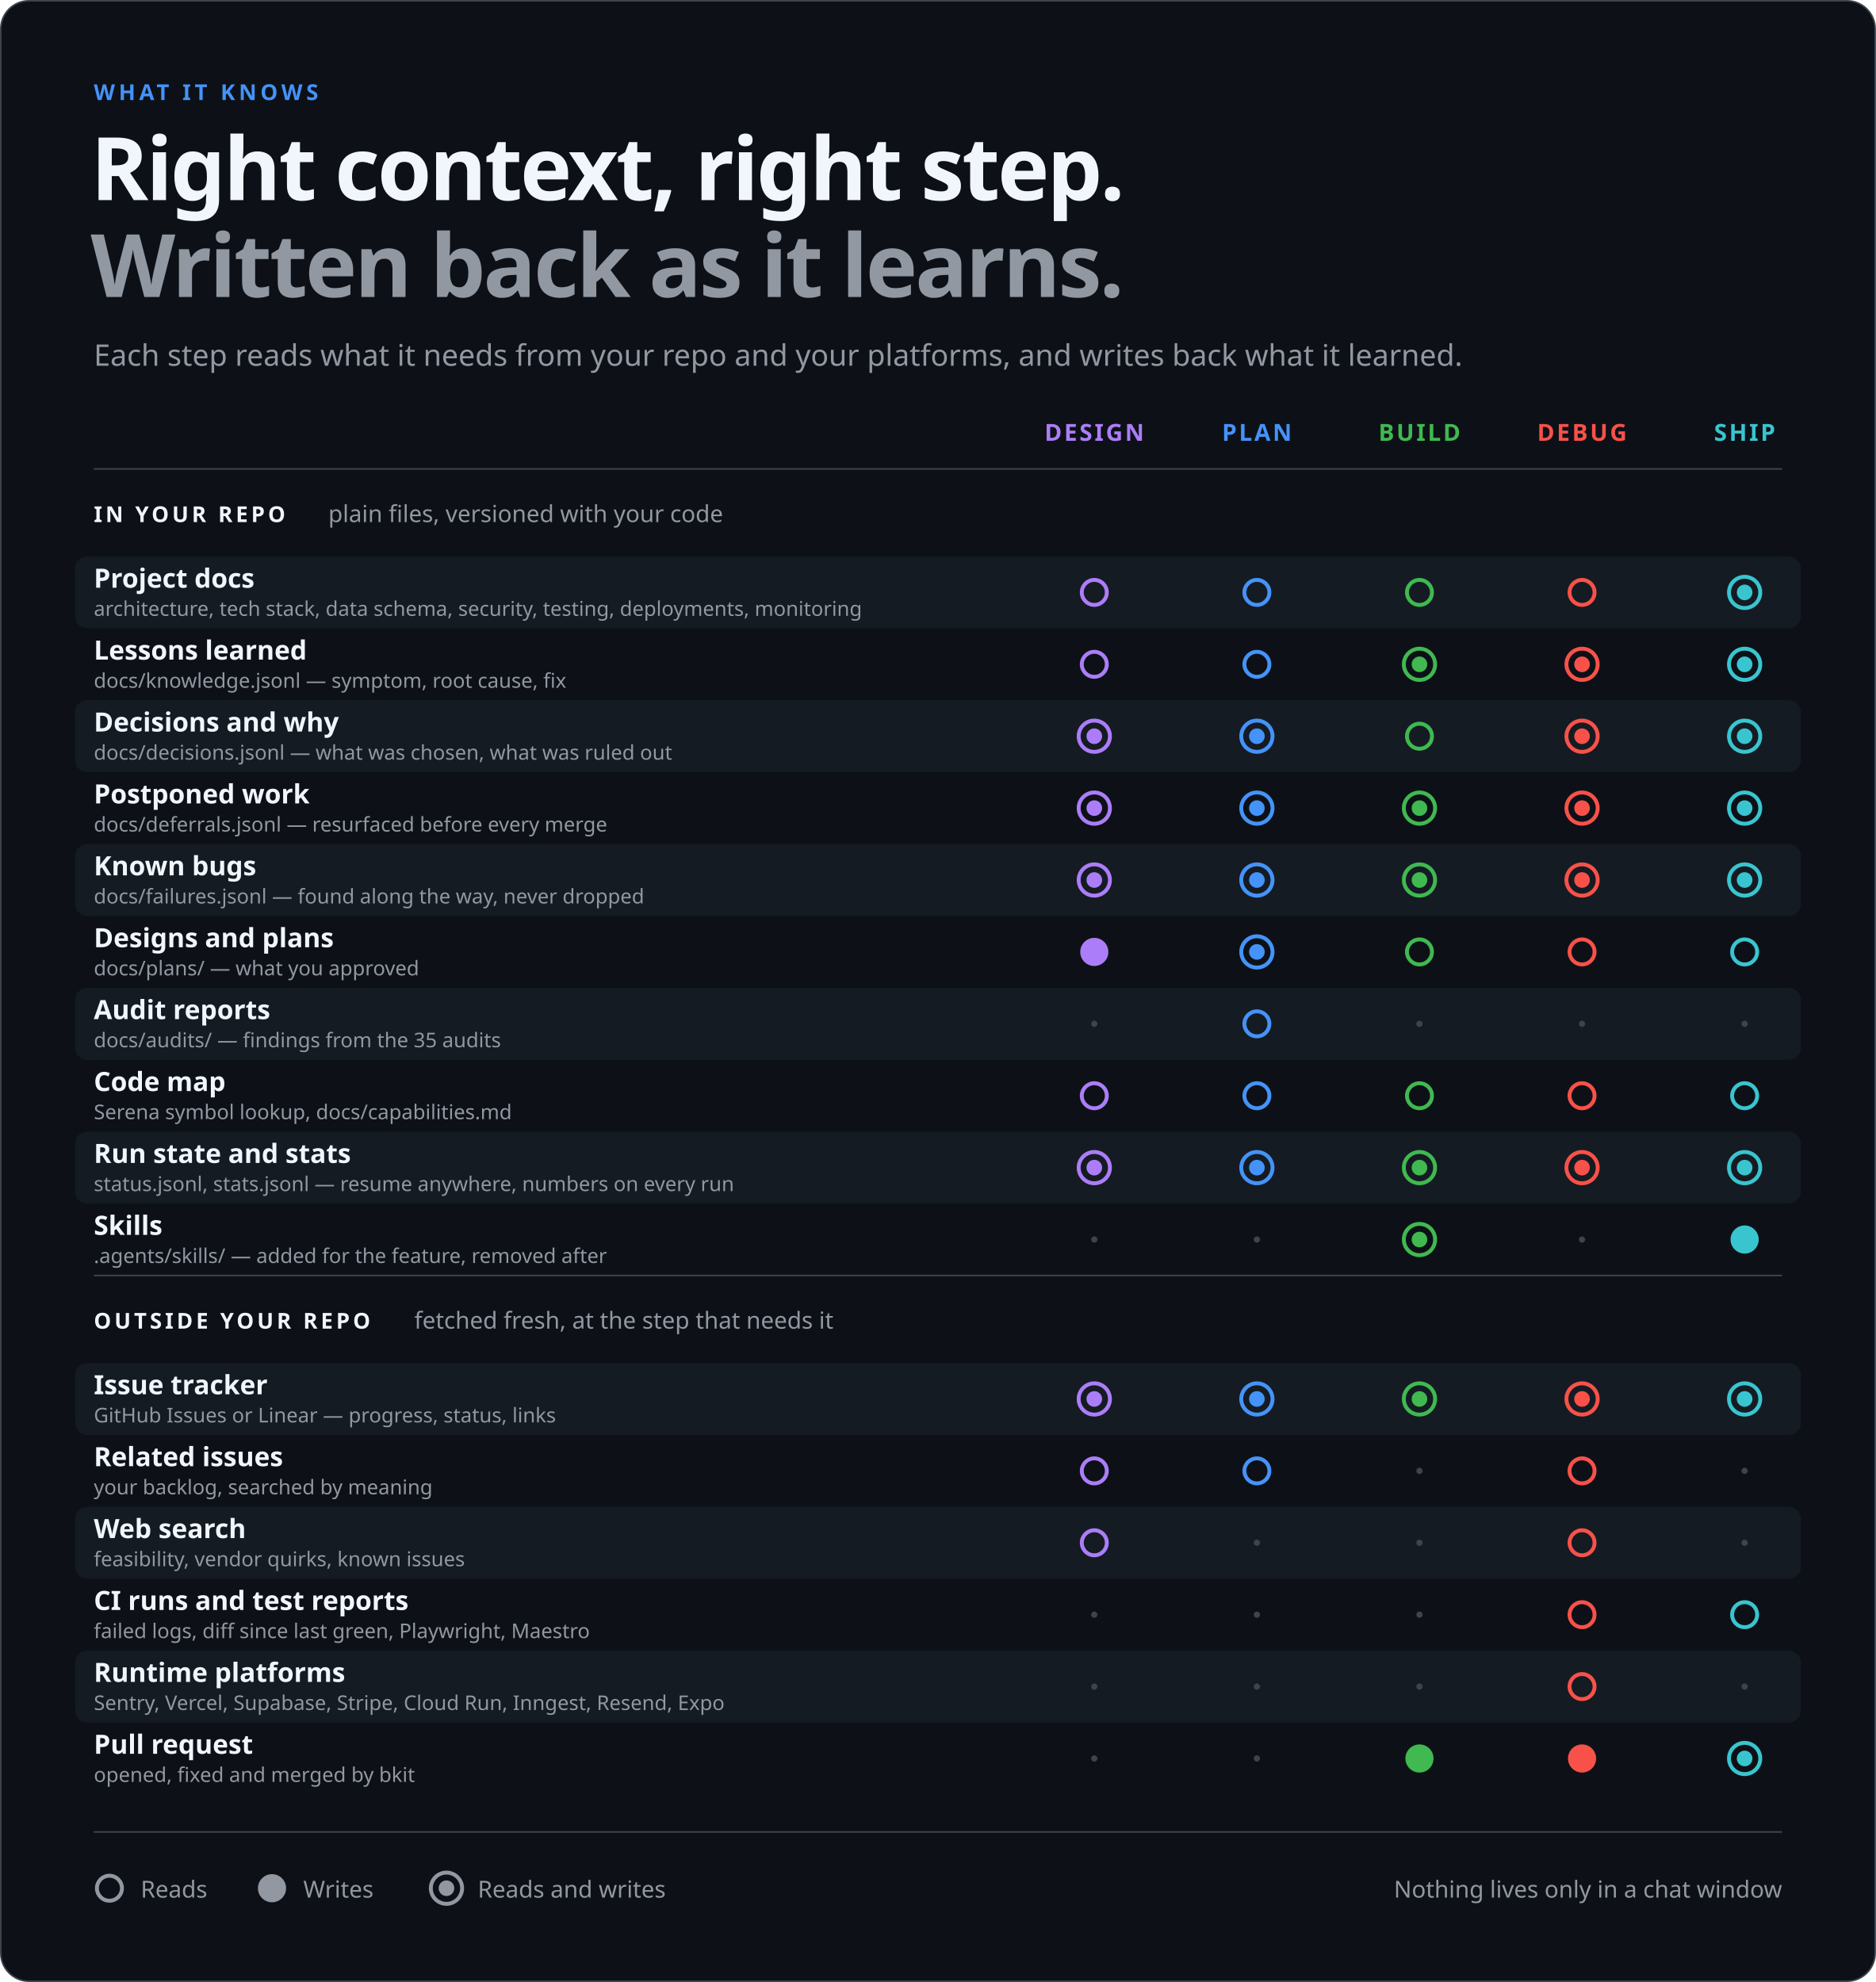
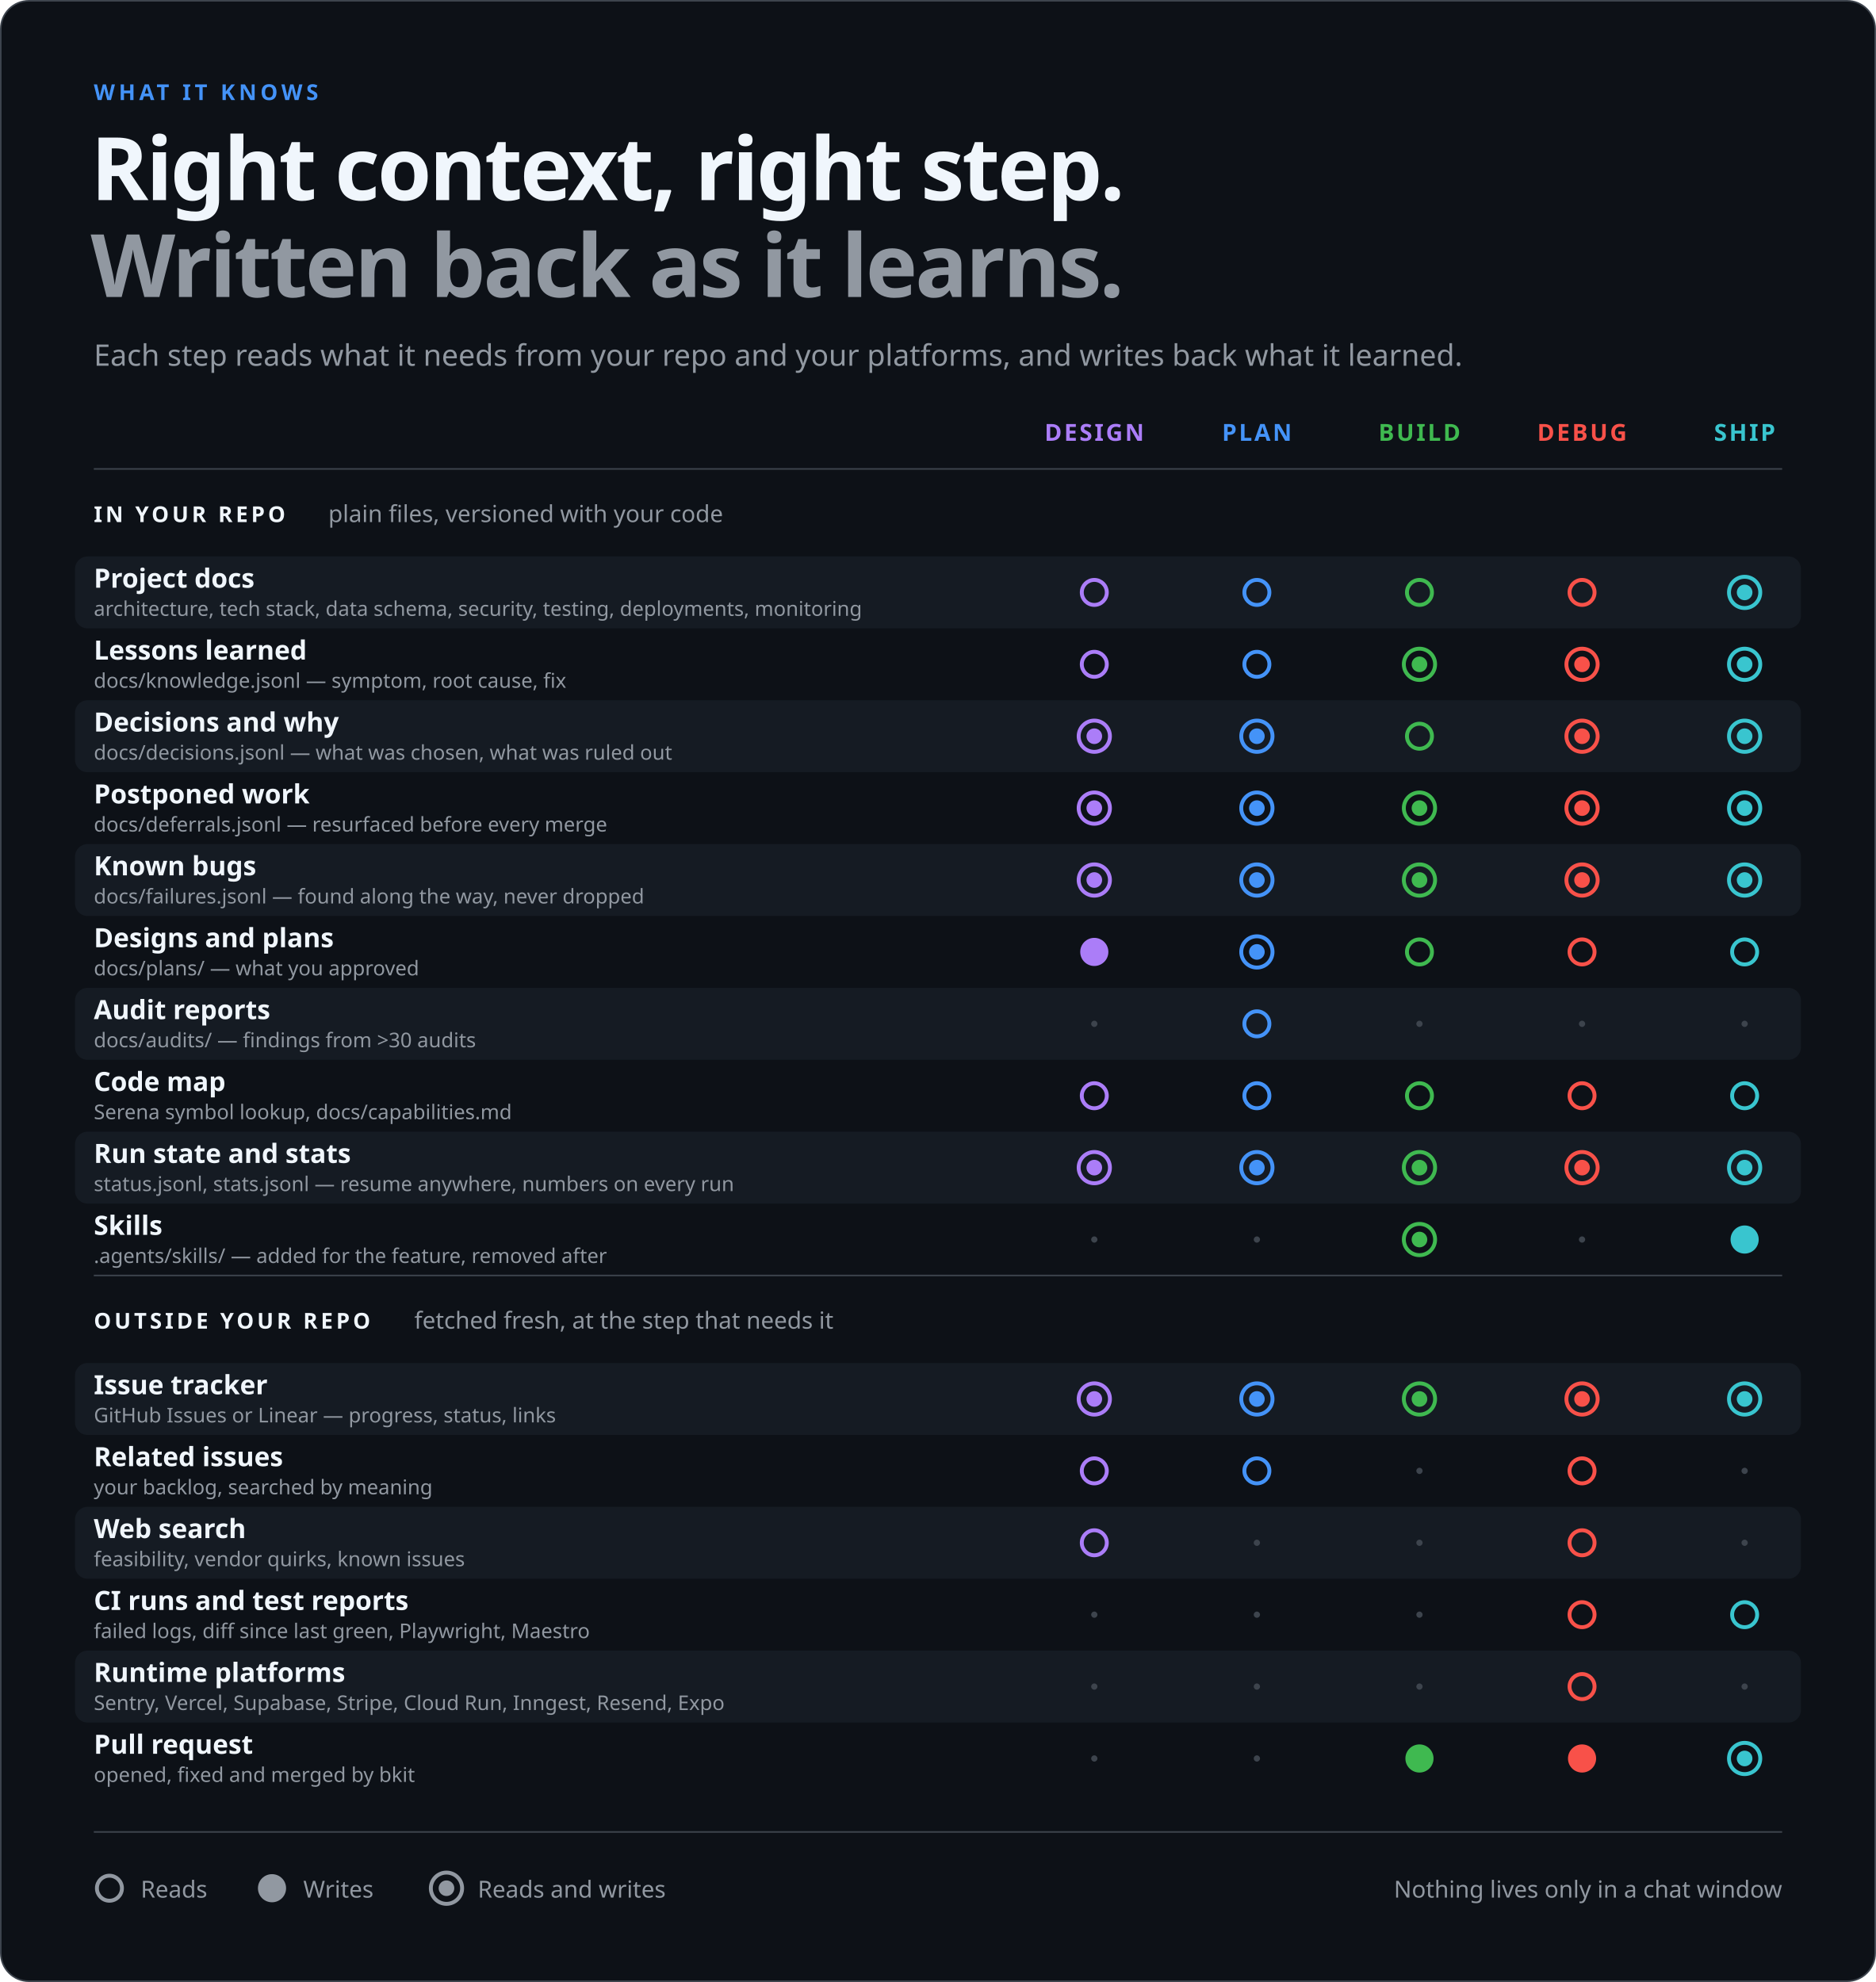
<svg xmlns="http://www.w3.org/2000/svg" width="1200" height="1268" viewBox="0 0 1200 1268" role="img" aria-label="What it knows: right context, right step, written back as it learns. In your repo, bkit reads project docs at every step and updates them at ship; reads and writes lessons, decisions, postponed work and known bugs; writes designs and plans that later steps read; reads audit reports at plan and a code map at every step; keeps run state and stats at every step; adds skills at build and removes them at ship. Outside your repo, it reads and updates the GitHub or Linear issue at every step, searches related issues at design, plan and debug, searches the web at design and debug, reads CI runs and test reports at debug and ship, reads runtime platforms such as Sentry, Vercel, Supabase and Stripe at debug, and opens, fixes and merges the pull request.">
  <rect x="0.5" y="0.5" width="1199" height="1267" rx="18" fill="#0d1117" stroke="#3d444d" />
  <text x="60" y="64" font-family="-apple-system, BlinkMacSystemFont, 'Segoe UI', 'Noto Sans', Helvetica, Arial, sans-serif" font-size="14" font-weight="700" fill="#4493f8" text-anchor="start" letter-spacing="2.4">WHAT IT KNOWS</text>
  <text x="58" y="128" font-family="-apple-system, BlinkMacSystemFont, 'Segoe UI', 'Noto Sans', Helvetica, Arial, sans-serif" font-size="56" font-weight="800" fill="#f0f6fc" text-anchor="start" letter-spacing="-1.5">Right context, right step.</text>
  <text x="58" y="190" font-family="-apple-system, BlinkMacSystemFont, 'Segoe UI', 'Noto Sans', Helvetica, Arial, sans-serif" font-size="56" font-weight="800" fill="#9198a1" text-anchor="start" letter-spacing="-1.5">Written back as it learns.</text>
  <text x="60" y="234" font-family="-apple-system, BlinkMacSystemFont, 'Segoe UI', 'Noto Sans', Helvetica, Arial, sans-serif" font-size="19" font-weight="400" fill="#9198a1" text-anchor="start">Each step reads what it needs from your repo and your platforms, and writes back what it learned.</text>
  <text x="700" y="282" font-family="-apple-system, BlinkMacSystemFont, 'Segoe UI', 'Noto Sans', Helvetica, Arial, sans-serif" font-size="15" font-weight="800" fill="#ab7df8" text-anchor="middle" letter-spacing="1.4">DESIGN</text>
  <text x="804" y="282" font-family="-apple-system, BlinkMacSystemFont, 'Segoe UI', 'Noto Sans', Helvetica, Arial, sans-serif" font-size="15" font-weight="800" fill="#4493f8" text-anchor="middle" letter-spacing="1.4">PLAN</text>
  <text x="908" y="282" font-family="-apple-system, BlinkMacSystemFont, 'Segoe UI', 'Noto Sans', Helvetica, Arial, sans-serif" font-size="15" font-weight="800" fill="#3fb950" text-anchor="middle" letter-spacing="1.4">BUILD</text>
  <text x="1012" y="282" font-family="-apple-system, BlinkMacSystemFont, 'Segoe UI', 'Noto Sans', Helvetica, Arial, sans-serif" font-size="15" font-weight="800" fill="#f85149" text-anchor="middle" letter-spacing="1.4">DEBUG</text>
  <text x="1116" y="282" font-family="-apple-system, BlinkMacSystemFont, 'Segoe UI', 'Noto Sans', Helvetica, Arial, sans-serif" font-size="15" font-weight="800" fill="#39c5cf" text-anchor="middle" letter-spacing="1.4">SHIP</text>
  <line x1="60" y1="300" x2="1140" y2="300" stroke="#3d444d" />
  <text x="60" y="334" font-family="-apple-system, BlinkMacSystemFont, 'Segoe UI', 'Noto Sans', Helvetica, Arial, sans-serif" font-size="14" font-weight="800" fill="#f0f6fc" text-anchor="start" letter-spacing="2">IN YOUR REPO</text>
  <text x="210" y="334" font-family="-apple-system, BlinkMacSystemFont, 'Segoe UI', 'Noto Sans', Helvetica, Arial, sans-serif" font-size="15" font-weight="400" fill="#9198a1" text-anchor="start">plain files, versioned with your code</text>
  <rect x="48" y="356" width="1104" height="46" rx="8" fill="#151b23" />
  <text x="60" y="376" font-family="-apple-system, BlinkMacSystemFont, 'Segoe UI', 'Noto Sans', Helvetica, Arial, sans-serif" font-size="17" font-weight="700" fill="#f0f6fc" text-anchor="start">Project docs</text>
  <text x="60" y="394" font-family="-apple-system, BlinkMacSystemFont, 'Segoe UI', 'Noto Sans', Helvetica, Arial, sans-serif" font-size="13" font-weight="400" fill="#9198a1" text-anchor="start">architecture, tech stack, data schema, security, testing, deployments, monitoring</text>
  <circle cx="700" cy="379" r="8" fill="none" stroke="#ab7df8" stroke-width="2.5" />
  <circle cx="804" cy="379" r="8" fill="none" stroke="#4493f8" stroke-width="2.5" />
  <circle cx="908" cy="379" r="8" fill="none" stroke="#3fb950" stroke-width="2.5" />
  <circle cx="1012" cy="379" r="8" fill="none" stroke="#f85149" stroke-width="2.5" />
  <circle cx="1116" cy="379" r="10" fill="none" stroke="#39c5cf" stroke-width="2.5" />
  <circle cx="1116" cy="379" r="5" fill="#39c5cf" />
  <text x="60" y="422" font-family="-apple-system, BlinkMacSystemFont, 'Segoe UI', 'Noto Sans', Helvetica, Arial, sans-serif" font-size="17" font-weight="700" fill="#f0f6fc" text-anchor="start">Lessons learned</text>
  <text x="60" y="440" font-family="-apple-system, BlinkMacSystemFont, 'Segoe UI', 'Noto Sans', Helvetica, Arial, sans-serif" font-size="13" font-weight="400" fill="#9198a1" text-anchor="start">docs/knowledge.jsonl — symptom, root cause, fix</text>
  <circle cx="700" cy="425" r="8" fill="none" stroke="#ab7df8" stroke-width="2.5" />
  <circle cx="804" cy="425" r="8" fill="none" stroke="#4493f8" stroke-width="2.5" />
  <circle cx="908" cy="425" r="10" fill="none" stroke="#3fb950" stroke-width="2.5" />
  <circle cx="908" cy="425" r="5" fill="#3fb950" />
  <circle cx="1012" cy="425" r="10" fill="none" stroke="#f85149" stroke-width="2.5" />
  <circle cx="1012" cy="425" r="5" fill="#f85149" />
  <circle cx="1116" cy="425" r="10" fill="none" stroke="#39c5cf" stroke-width="2.5" />
  <circle cx="1116" cy="425" r="5" fill="#39c5cf" />
  <rect x="48" y="448" width="1104" height="46" rx="8" fill="#151b23" />
  <text x="60" y="468" font-family="-apple-system, BlinkMacSystemFont, 'Segoe UI', 'Noto Sans', Helvetica, Arial, sans-serif" font-size="17" font-weight="700" fill="#f0f6fc" text-anchor="start">Decisions and why</text>
  <text x="60" y="486" font-family="-apple-system, BlinkMacSystemFont, 'Segoe UI', 'Noto Sans', Helvetica, Arial, sans-serif" font-size="13" font-weight="400" fill="#9198a1" text-anchor="start">docs/decisions.jsonl — what was chosen, what was ruled out</text>
  <circle cx="700" cy="471" r="10" fill="none" stroke="#ab7df8" stroke-width="2.5" />
  <circle cx="700" cy="471" r="5" fill="#ab7df8" />
  <circle cx="804" cy="471" r="10" fill="none" stroke="#4493f8" stroke-width="2.5" />
  <circle cx="804" cy="471" r="5" fill="#4493f8" />
  <circle cx="908" cy="471" r="8" fill="none" stroke="#3fb950" stroke-width="2.5" />
  <circle cx="1012" cy="471" r="10" fill="none" stroke="#f85149" stroke-width="2.5" />
  <circle cx="1012" cy="471" r="5" fill="#f85149" />
  <circle cx="1116" cy="471" r="10" fill="none" stroke="#39c5cf" stroke-width="2.5" />
  <circle cx="1116" cy="471" r="5" fill="#39c5cf" />
  <text x="60" y="514" font-family="-apple-system, BlinkMacSystemFont, 'Segoe UI', 'Noto Sans', Helvetica, Arial, sans-serif" font-size="17" font-weight="700" fill="#f0f6fc" text-anchor="start">Postponed work</text>
  <text x="60" y="532" font-family="-apple-system, BlinkMacSystemFont, 'Segoe UI', 'Noto Sans', Helvetica, Arial, sans-serif" font-size="13" font-weight="400" fill="#9198a1" text-anchor="start">docs/deferrals.jsonl — resurfaced before every merge</text>
  <circle cx="700" cy="517" r="10" fill="none" stroke="#ab7df8" stroke-width="2.5" />
  <circle cx="700" cy="517" r="5" fill="#ab7df8" />
  <circle cx="804" cy="517" r="10" fill="none" stroke="#4493f8" stroke-width="2.5" />
  <circle cx="804" cy="517" r="5" fill="#4493f8" />
  <circle cx="908" cy="517" r="10" fill="none" stroke="#3fb950" stroke-width="2.5" />
  <circle cx="908" cy="517" r="5" fill="#3fb950" />
  <circle cx="1012" cy="517" r="10" fill="none" stroke="#f85149" stroke-width="2.5" />
  <circle cx="1012" cy="517" r="5" fill="#f85149" />
  <circle cx="1116" cy="517" r="10" fill="none" stroke="#39c5cf" stroke-width="2.5" />
  <circle cx="1116" cy="517" r="5" fill="#39c5cf" />
  <rect x="48" y="540" width="1104" height="46" rx="8" fill="#151b23" />
  <text x="60" y="560" font-family="-apple-system, BlinkMacSystemFont, 'Segoe UI', 'Noto Sans', Helvetica, Arial, sans-serif" font-size="17" font-weight="700" fill="#f0f6fc" text-anchor="start">Known bugs</text>
  <text x="60" y="578" font-family="-apple-system, BlinkMacSystemFont, 'Segoe UI', 'Noto Sans', Helvetica, Arial, sans-serif" font-size="13" font-weight="400" fill="#9198a1" text-anchor="start">docs/failures.jsonl — found along the way, never dropped</text>
  <circle cx="700" cy="563" r="10" fill="none" stroke="#ab7df8" stroke-width="2.5" />
  <circle cx="700" cy="563" r="5" fill="#ab7df8" />
  <circle cx="804" cy="563" r="10" fill="none" stroke="#4493f8" stroke-width="2.5" />
  <circle cx="804" cy="563" r="5" fill="#4493f8" />
  <circle cx="908" cy="563" r="10" fill="none" stroke="#3fb950" stroke-width="2.5" />
  <circle cx="908" cy="563" r="5" fill="#3fb950" />
  <circle cx="1012" cy="563" r="10" fill="none" stroke="#f85149" stroke-width="2.5" />
  <circle cx="1012" cy="563" r="5" fill="#f85149" />
  <circle cx="1116" cy="563" r="10" fill="none" stroke="#39c5cf" stroke-width="2.5" />
  <circle cx="1116" cy="563" r="5" fill="#39c5cf" />
  <text x="60" y="606" font-family="-apple-system, BlinkMacSystemFont, 'Segoe UI', 'Noto Sans', Helvetica, Arial, sans-serif" font-size="17" font-weight="700" fill="#f0f6fc" text-anchor="start">Designs and plans</text>
  <text x="60" y="624" font-family="-apple-system, BlinkMacSystemFont, 'Segoe UI', 'Noto Sans', Helvetica, Arial, sans-serif" font-size="13" font-weight="400" fill="#9198a1" text-anchor="start">docs/plans/ — what you approved</text>
  <circle cx="700" cy="609" r="9" fill="#ab7df8" />
  <circle cx="804" cy="609" r="10" fill="none" stroke="#4493f8" stroke-width="2.5" />
  <circle cx="804" cy="609" r="5" fill="#4493f8" />
  <circle cx="908" cy="609" r="8" fill="none" stroke="#3fb950" stroke-width="2.5" />
  <circle cx="1012" cy="609" r="8" fill="none" stroke="#f85149" stroke-width="2.5" />
  <circle cx="1116" cy="609" r="8" fill="none" stroke="#39c5cf" stroke-width="2.5" />
  <rect x="48" y="632" width="1104" height="46" rx="8" fill="#151b23" />
  <text x="60" y="652" font-family="-apple-system, BlinkMacSystemFont, 'Segoe UI', 'Noto Sans', Helvetica, Arial, sans-serif" font-size="17" font-weight="700" fill="#f0f6fc" text-anchor="start">Audit reports</text>
-   <text x="60" y="670" font-family="-apple-system, BlinkMacSystemFont, 'Segoe UI', 'Noto Sans', Helvetica, Arial, sans-serif" font-size="13" font-weight="400" fill="#9198a1" text-anchor="start">docs/audits/ — findings from the 35 audits</text>
+   <text x="60" y="670" font-family="-apple-system, BlinkMacSystemFont, 'Segoe UI', 'Noto Sans', Helvetica, Arial, sans-serif" font-size="13" font-weight="400" fill="#9198a1" text-anchor="start">docs/audits/ — findings from &gt;30 audits</text>
  <circle cx="700" cy="655" r="2" fill="#3d444d" />
  <circle cx="804" cy="655" r="8" fill="none" stroke="#4493f8" stroke-width="2.5" />
  <circle cx="908" cy="655" r="2" fill="#3d444d" />
  <circle cx="1012" cy="655" r="2" fill="#3d444d" />
  <circle cx="1116" cy="655" r="2" fill="#3d444d" />
  <text x="60" y="698" font-family="-apple-system, BlinkMacSystemFont, 'Segoe UI', 'Noto Sans', Helvetica, Arial, sans-serif" font-size="17" font-weight="700" fill="#f0f6fc" text-anchor="start">Code map</text>
  <text x="60" y="716" font-family="-apple-system, BlinkMacSystemFont, 'Segoe UI', 'Noto Sans', Helvetica, Arial, sans-serif" font-size="13" font-weight="400" fill="#9198a1" text-anchor="start">Serena symbol lookup, docs/capabilities.md</text>
  <circle cx="700" cy="701" r="8" fill="none" stroke="#ab7df8" stroke-width="2.5" />
  <circle cx="804" cy="701" r="8" fill="none" stroke="#4493f8" stroke-width="2.5" />
  <circle cx="908" cy="701" r="8" fill="none" stroke="#3fb950" stroke-width="2.5" />
  <circle cx="1012" cy="701" r="8" fill="none" stroke="#f85149" stroke-width="2.5" />
  <circle cx="1116" cy="701" r="8" fill="none" stroke="#39c5cf" stroke-width="2.5" />
  <rect x="48" y="724" width="1104" height="46" rx="8" fill="#151b23" />
  <text x="60" y="744" font-family="-apple-system, BlinkMacSystemFont, 'Segoe UI', 'Noto Sans', Helvetica, Arial, sans-serif" font-size="17" font-weight="700" fill="#f0f6fc" text-anchor="start">Run state and stats</text>
  <text x="60" y="762" font-family="-apple-system, BlinkMacSystemFont, 'Segoe UI', 'Noto Sans', Helvetica, Arial, sans-serif" font-size="13" font-weight="400" fill="#9198a1" text-anchor="start">status.jsonl, stats.jsonl — resume anywhere, numbers on every run</text>
  <circle cx="700" cy="747" r="10" fill="none" stroke="#ab7df8" stroke-width="2.5" />
  <circle cx="700" cy="747" r="5" fill="#ab7df8" />
  <circle cx="804" cy="747" r="10" fill="none" stroke="#4493f8" stroke-width="2.5" />
  <circle cx="804" cy="747" r="5" fill="#4493f8" />
  <circle cx="908" cy="747" r="10" fill="none" stroke="#3fb950" stroke-width="2.5" />
  <circle cx="908" cy="747" r="5" fill="#3fb950" />
  <circle cx="1012" cy="747" r="10" fill="none" stroke="#f85149" stroke-width="2.5" />
  <circle cx="1012" cy="747" r="5" fill="#f85149" />
  <circle cx="1116" cy="747" r="10" fill="none" stroke="#39c5cf" stroke-width="2.5" />
  <circle cx="1116" cy="747" r="5" fill="#39c5cf" />
  <text x="60" y="790" font-family="-apple-system, BlinkMacSystemFont, 'Segoe UI', 'Noto Sans', Helvetica, Arial, sans-serif" font-size="17" font-weight="700" fill="#f0f6fc" text-anchor="start">Skills</text>
  <text x="60" y="808" font-family="-apple-system, BlinkMacSystemFont, 'Segoe UI', 'Noto Sans', Helvetica, Arial, sans-serif" font-size="13" font-weight="400" fill="#9198a1" text-anchor="start">.agents/skills/ — added for the feature, removed after</text>
  <circle cx="700" cy="793" r="2" fill="#3d444d" />
  <circle cx="804" cy="793" r="2" fill="#3d444d" />
  <circle cx="908" cy="793" r="10" fill="none" stroke="#3fb950" stroke-width="2.5" />
  <circle cx="908" cy="793" r="5" fill="#3fb950" />
  <circle cx="1012" cy="793" r="2" fill="#3d444d" />
  <circle cx="1116" cy="793" r="9" fill="#39c5cf" />
  <line x1="60" y1="816" x2="1140" y2="816" stroke="#3d444d" />
  <text x="60" y="850" font-family="-apple-system, BlinkMacSystemFont, 'Segoe UI', 'Noto Sans', Helvetica, Arial, sans-serif" font-size="14" font-weight="800" fill="#f0f6fc" text-anchor="start" letter-spacing="2">OUTSIDE YOUR REPO</text>
  <text x="265" y="850" font-family="-apple-system, BlinkMacSystemFont, 'Segoe UI', 'Noto Sans', Helvetica, Arial, sans-serif" font-size="15" font-weight="400" fill="#9198a1" text-anchor="start">fetched fresh, at the step that needs it</text>
  <rect x="48" y="872" width="1104" height="46" rx="8" fill="#151b23" />
  <text x="60" y="892" font-family="-apple-system, BlinkMacSystemFont, 'Segoe UI', 'Noto Sans', Helvetica, Arial, sans-serif" font-size="17" font-weight="700" fill="#f0f6fc" text-anchor="start">Issue tracker</text>
  <text x="60" y="910" font-family="-apple-system, BlinkMacSystemFont, 'Segoe UI', 'Noto Sans', Helvetica, Arial, sans-serif" font-size="13" font-weight="400" fill="#9198a1" text-anchor="start">GitHub Issues or Linear — progress, status, links</text>
  <circle cx="700" cy="895" r="10" fill="none" stroke="#ab7df8" stroke-width="2.5" />
  <circle cx="700" cy="895" r="5" fill="#ab7df8" />
  <circle cx="804" cy="895" r="10" fill="none" stroke="#4493f8" stroke-width="2.5" />
  <circle cx="804" cy="895" r="5" fill="#4493f8" />
  <circle cx="908" cy="895" r="10" fill="none" stroke="#3fb950" stroke-width="2.5" />
  <circle cx="908" cy="895" r="5" fill="#3fb950" />
  <circle cx="1012" cy="895" r="10" fill="none" stroke="#f85149" stroke-width="2.5" />
  <circle cx="1012" cy="895" r="5" fill="#f85149" />
  <circle cx="1116" cy="895" r="10" fill="none" stroke="#39c5cf" stroke-width="2.5" />
  <circle cx="1116" cy="895" r="5" fill="#39c5cf" />
  <text x="60" y="938" font-family="-apple-system, BlinkMacSystemFont, 'Segoe UI', 'Noto Sans', Helvetica, Arial, sans-serif" font-size="17" font-weight="700" fill="#f0f6fc" text-anchor="start">Related issues</text>
  <text x="60" y="956" font-family="-apple-system, BlinkMacSystemFont, 'Segoe UI', 'Noto Sans', Helvetica, Arial, sans-serif" font-size="13" font-weight="400" fill="#9198a1" text-anchor="start">your backlog, searched by meaning</text>
  <circle cx="700" cy="941" r="8" fill="none" stroke="#ab7df8" stroke-width="2.5" />
  <circle cx="804" cy="941" r="8" fill="none" stroke="#4493f8" stroke-width="2.5" />
  <circle cx="908" cy="941" r="2" fill="#3d444d" />
  <circle cx="1012" cy="941" r="8" fill="none" stroke="#f85149" stroke-width="2.5" />
  <circle cx="1116" cy="941" r="2" fill="#3d444d" />
  <rect x="48" y="964" width="1104" height="46" rx="8" fill="#151b23" />
  <text x="60" y="984" font-family="-apple-system, BlinkMacSystemFont, 'Segoe UI', 'Noto Sans', Helvetica, Arial, sans-serif" font-size="17" font-weight="700" fill="#f0f6fc" text-anchor="start">Web search</text>
  <text x="60" y="1002" font-family="-apple-system, BlinkMacSystemFont, 'Segoe UI', 'Noto Sans', Helvetica, Arial, sans-serif" font-size="13" font-weight="400" fill="#9198a1" text-anchor="start">feasibility, vendor quirks, known issues</text>
  <circle cx="700" cy="987" r="8" fill="none" stroke="#ab7df8" stroke-width="2.5" />
  <circle cx="804" cy="987" r="2" fill="#3d444d" />
  <circle cx="908" cy="987" r="2" fill="#3d444d" />
  <circle cx="1012" cy="987" r="8" fill="none" stroke="#f85149" stroke-width="2.5" />
  <circle cx="1116" cy="987" r="2" fill="#3d444d" />
  <text x="60" y="1030" font-family="-apple-system, BlinkMacSystemFont, 'Segoe UI', 'Noto Sans', Helvetica, Arial, sans-serif" font-size="17" font-weight="700" fill="#f0f6fc" text-anchor="start">CI runs and test reports</text>
  <text x="60" y="1048" font-family="-apple-system, BlinkMacSystemFont, 'Segoe UI', 'Noto Sans', Helvetica, Arial, sans-serif" font-size="13" font-weight="400" fill="#9198a1" text-anchor="start">failed logs, diff since last green, Playwright, Maestro</text>
  <circle cx="700" cy="1033" r="2" fill="#3d444d" />
  <circle cx="804" cy="1033" r="2" fill="#3d444d" />
  <circle cx="908" cy="1033" r="2" fill="#3d444d" />
  <circle cx="1012" cy="1033" r="8" fill="none" stroke="#f85149" stroke-width="2.5" />
  <circle cx="1116" cy="1033" r="8" fill="none" stroke="#39c5cf" stroke-width="2.5" />
  <rect x="48" y="1056" width="1104" height="46" rx="8" fill="#151b23" />
  <text x="60" y="1076" font-family="-apple-system, BlinkMacSystemFont, 'Segoe UI', 'Noto Sans', Helvetica, Arial, sans-serif" font-size="17" font-weight="700" fill="#f0f6fc" text-anchor="start">Runtime platforms</text>
  <text x="60" y="1094" font-family="-apple-system, BlinkMacSystemFont, 'Segoe UI', 'Noto Sans', Helvetica, Arial, sans-serif" font-size="13" font-weight="400" fill="#9198a1" text-anchor="start">Sentry, Vercel, Supabase, Stripe, Cloud Run, Inngest, Resend, Expo</text>
  <circle cx="700" cy="1079" r="2" fill="#3d444d" />
  <circle cx="804" cy="1079" r="2" fill="#3d444d" />
  <circle cx="908" cy="1079" r="2" fill="#3d444d" />
  <circle cx="1012" cy="1079" r="8" fill="none" stroke="#f85149" stroke-width="2.5" />
  <circle cx="1116" cy="1079" r="2" fill="#3d444d" />
  <text x="60" y="1122" font-family="-apple-system, BlinkMacSystemFont, 'Segoe UI', 'Noto Sans', Helvetica, Arial, sans-serif" font-size="17" font-weight="700" fill="#f0f6fc" text-anchor="start">Pull request</text>
  <text x="60" y="1140" font-family="-apple-system, BlinkMacSystemFont, 'Segoe UI', 'Noto Sans', Helvetica, Arial, sans-serif" font-size="13" font-weight="400" fill="#9198a1" text-anchor="start">opened, fixed and merged by bkit</text>
  <circle cx="700" cy="1125" r="2" fill="#3d444d" />
  <circle cx="804" cy="1125" r="2" fill="#3d444d" />
  <circle cx="908" cy="1125" r="9" fill="#3fb950" />
  <circle cx="1012" cy="1125" r="9" fill="#f85149" />
  <circle cx="1116" cy="1125" r="10" fill="none" stroke="#39c5cf" stroke-width="2.5" />
  <circle cx="1116" cy="1125" r="5" fill="#39c5cf" />
  <line x1="60" y1="1172" x2="1140" y2="1172" stroke="#3d444d" />
  <circle cx="70" cy="1208" r="8" fill="none" stroke="#9198a1" stroke-width="2.5" />
  <text x="90" y="1214" font-family="-apple-system, BlinkMacSystemFont, 'Segoe UI', 'Noto Sans', Helvetica, Arial, sans-serif" font-size="15" font-weight="400" fill="#9198a1" text-anchor="start">Reads</text>
  <circle cx="174" cy="1208" r="9" fill="#9198a1" />
  <text x="194" y="1214" font-family="-apple-system, BlinkMacSystemFont, 'Segoe UI', 'Noto Sans', Helvetica, Arial, sans-serif" font-size="15" font-weight="400" fill="#9198a1" text-anchor="start">Writes</text>
  <circle cx="285.6" cy="1208" r="10" fill="none" stroke="#9198a1" stroke-width="2.5" />
  <circle cx="285.6" cy="1208" r="5" fill="#9198a1" />
  <text x="305.6" y="1214" font-family="-apple-system, BlinkMacSystemFont, 'Segoe UI', 'Noto Sans', Helvetica, Arial, sans-serif" font-size="15" font-weight="400" fill="#9198a1" text-anchor="start">Reads and writes</text>
  <text x="1140" y="1214" font-family="-apple-system, BlinkMacSystemFont, 'Segoe UI', 'Noto Sans', Helvetica, Arial, sans-serif" font-size="15" font-weight="400" fill="#9198a1" text-anchor="end">Nothing lives only in a chat window</text>
</svg>
